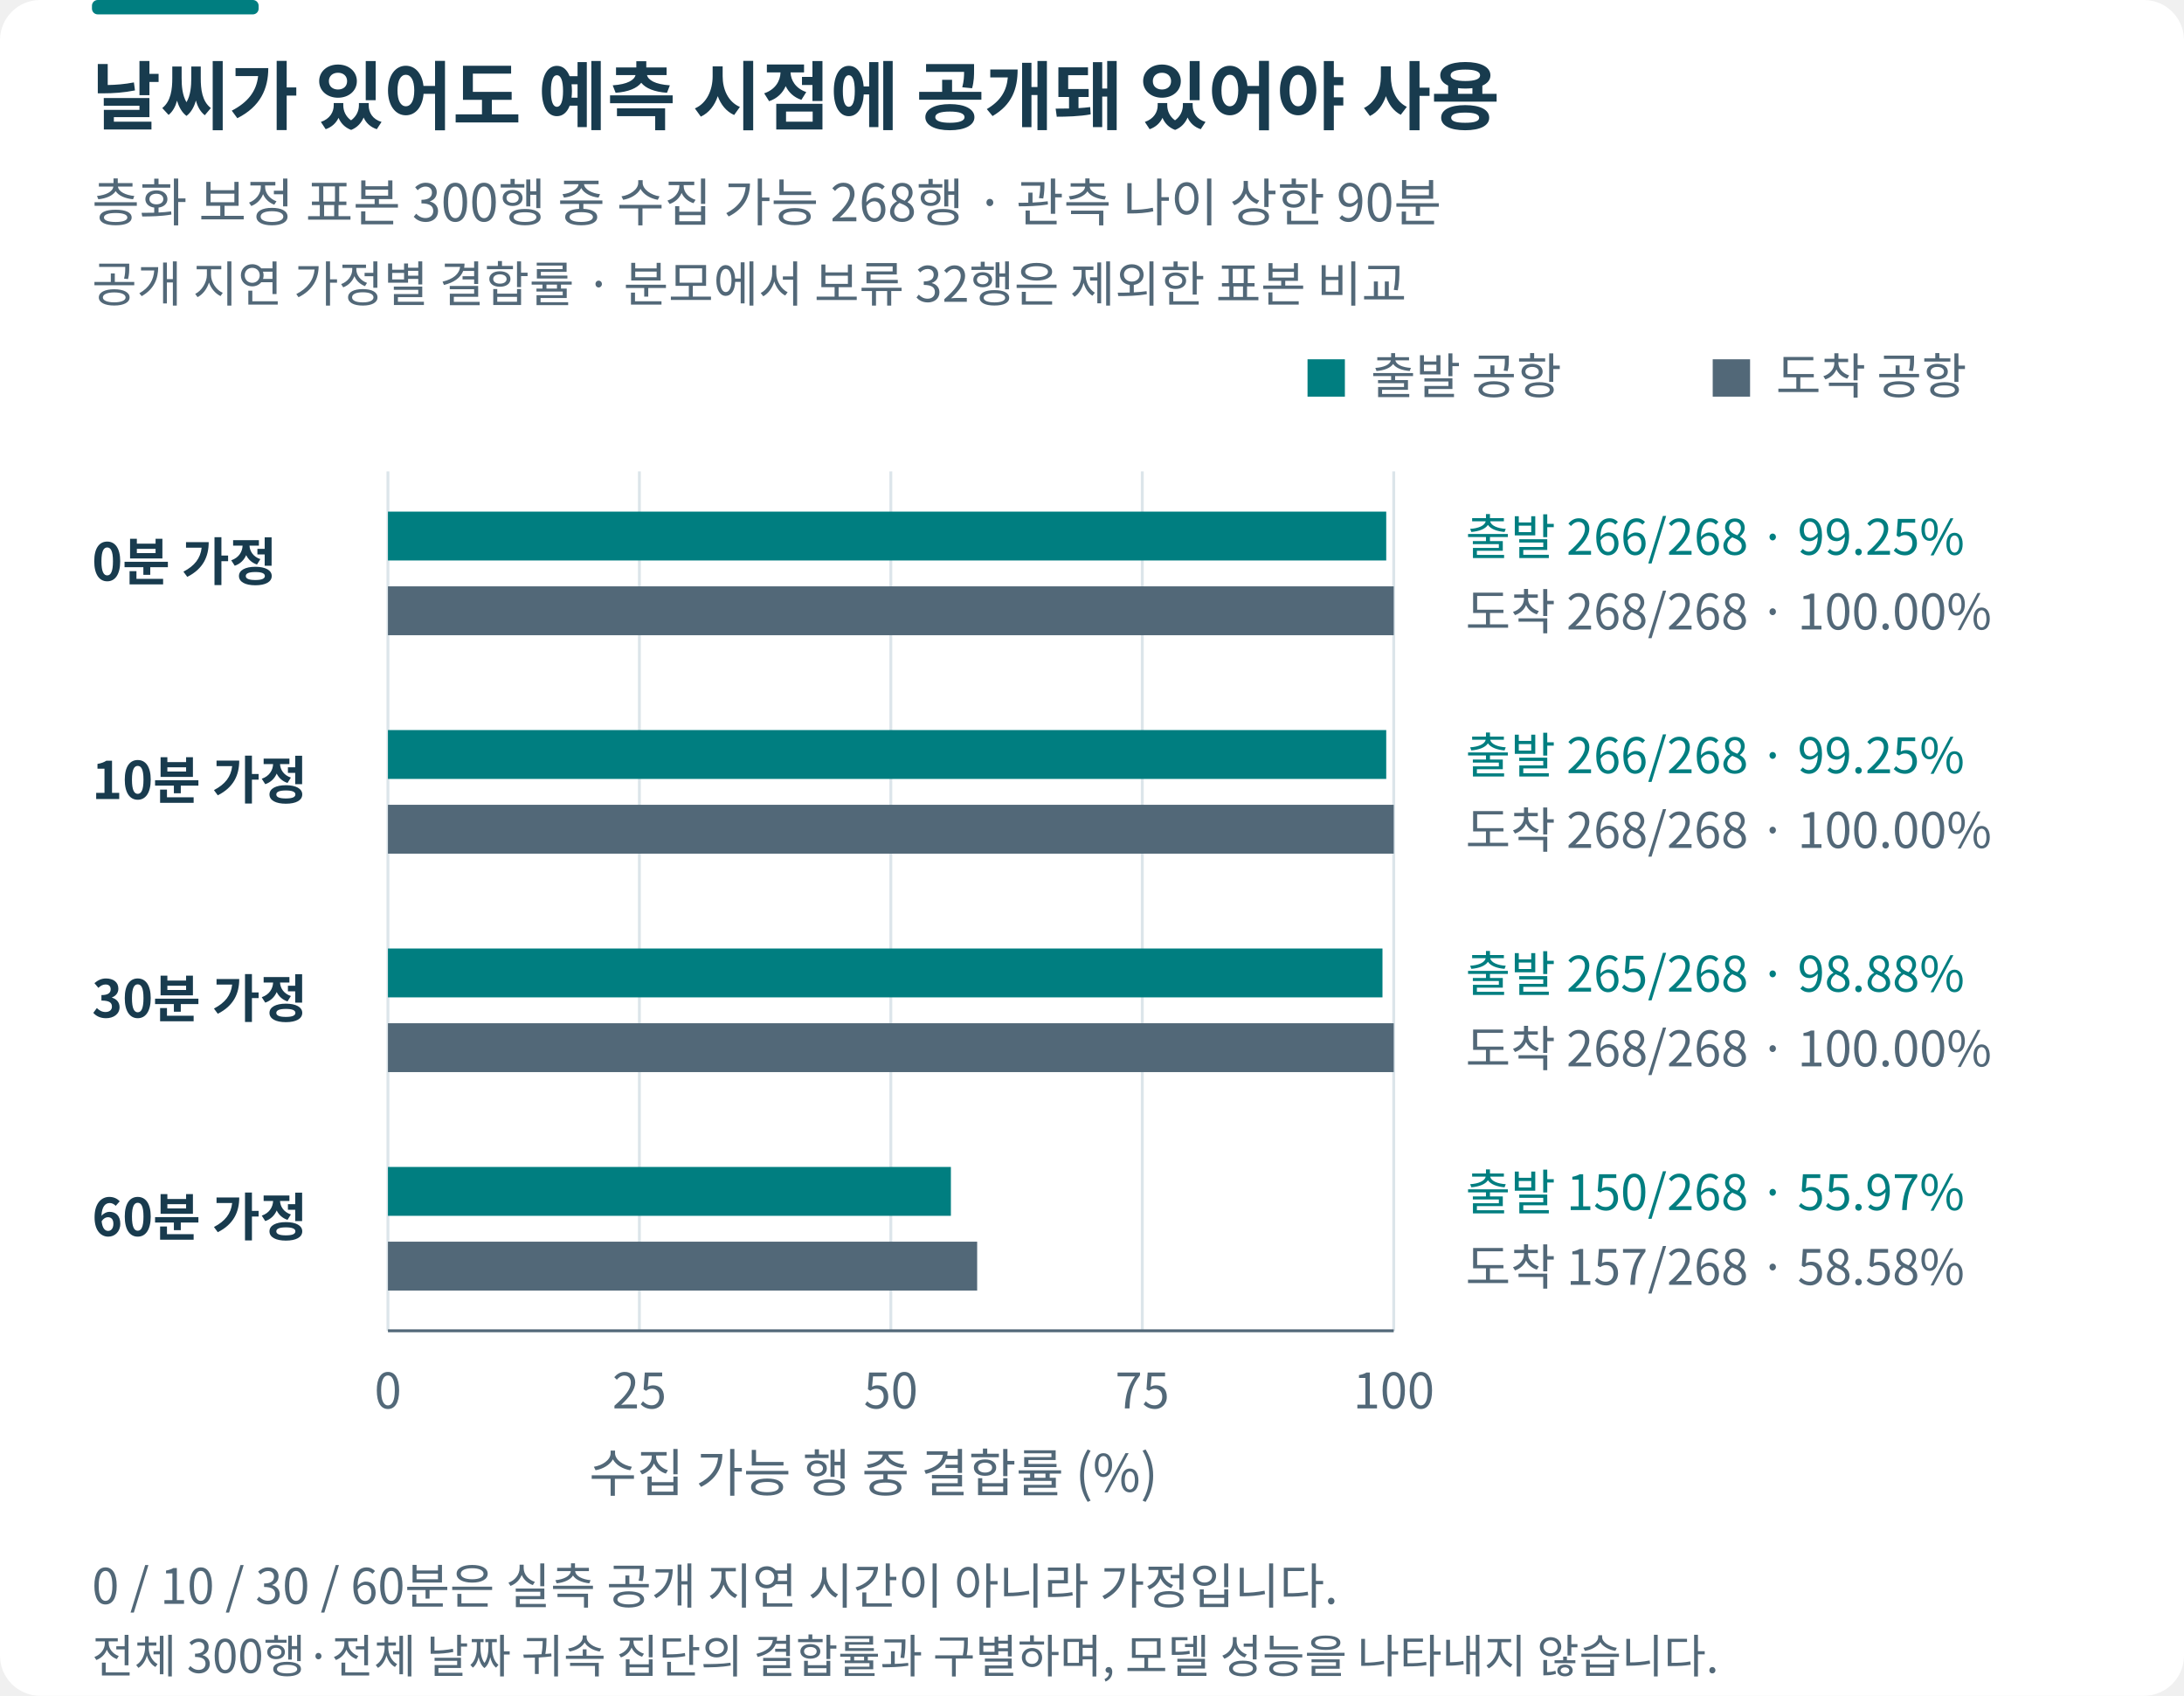
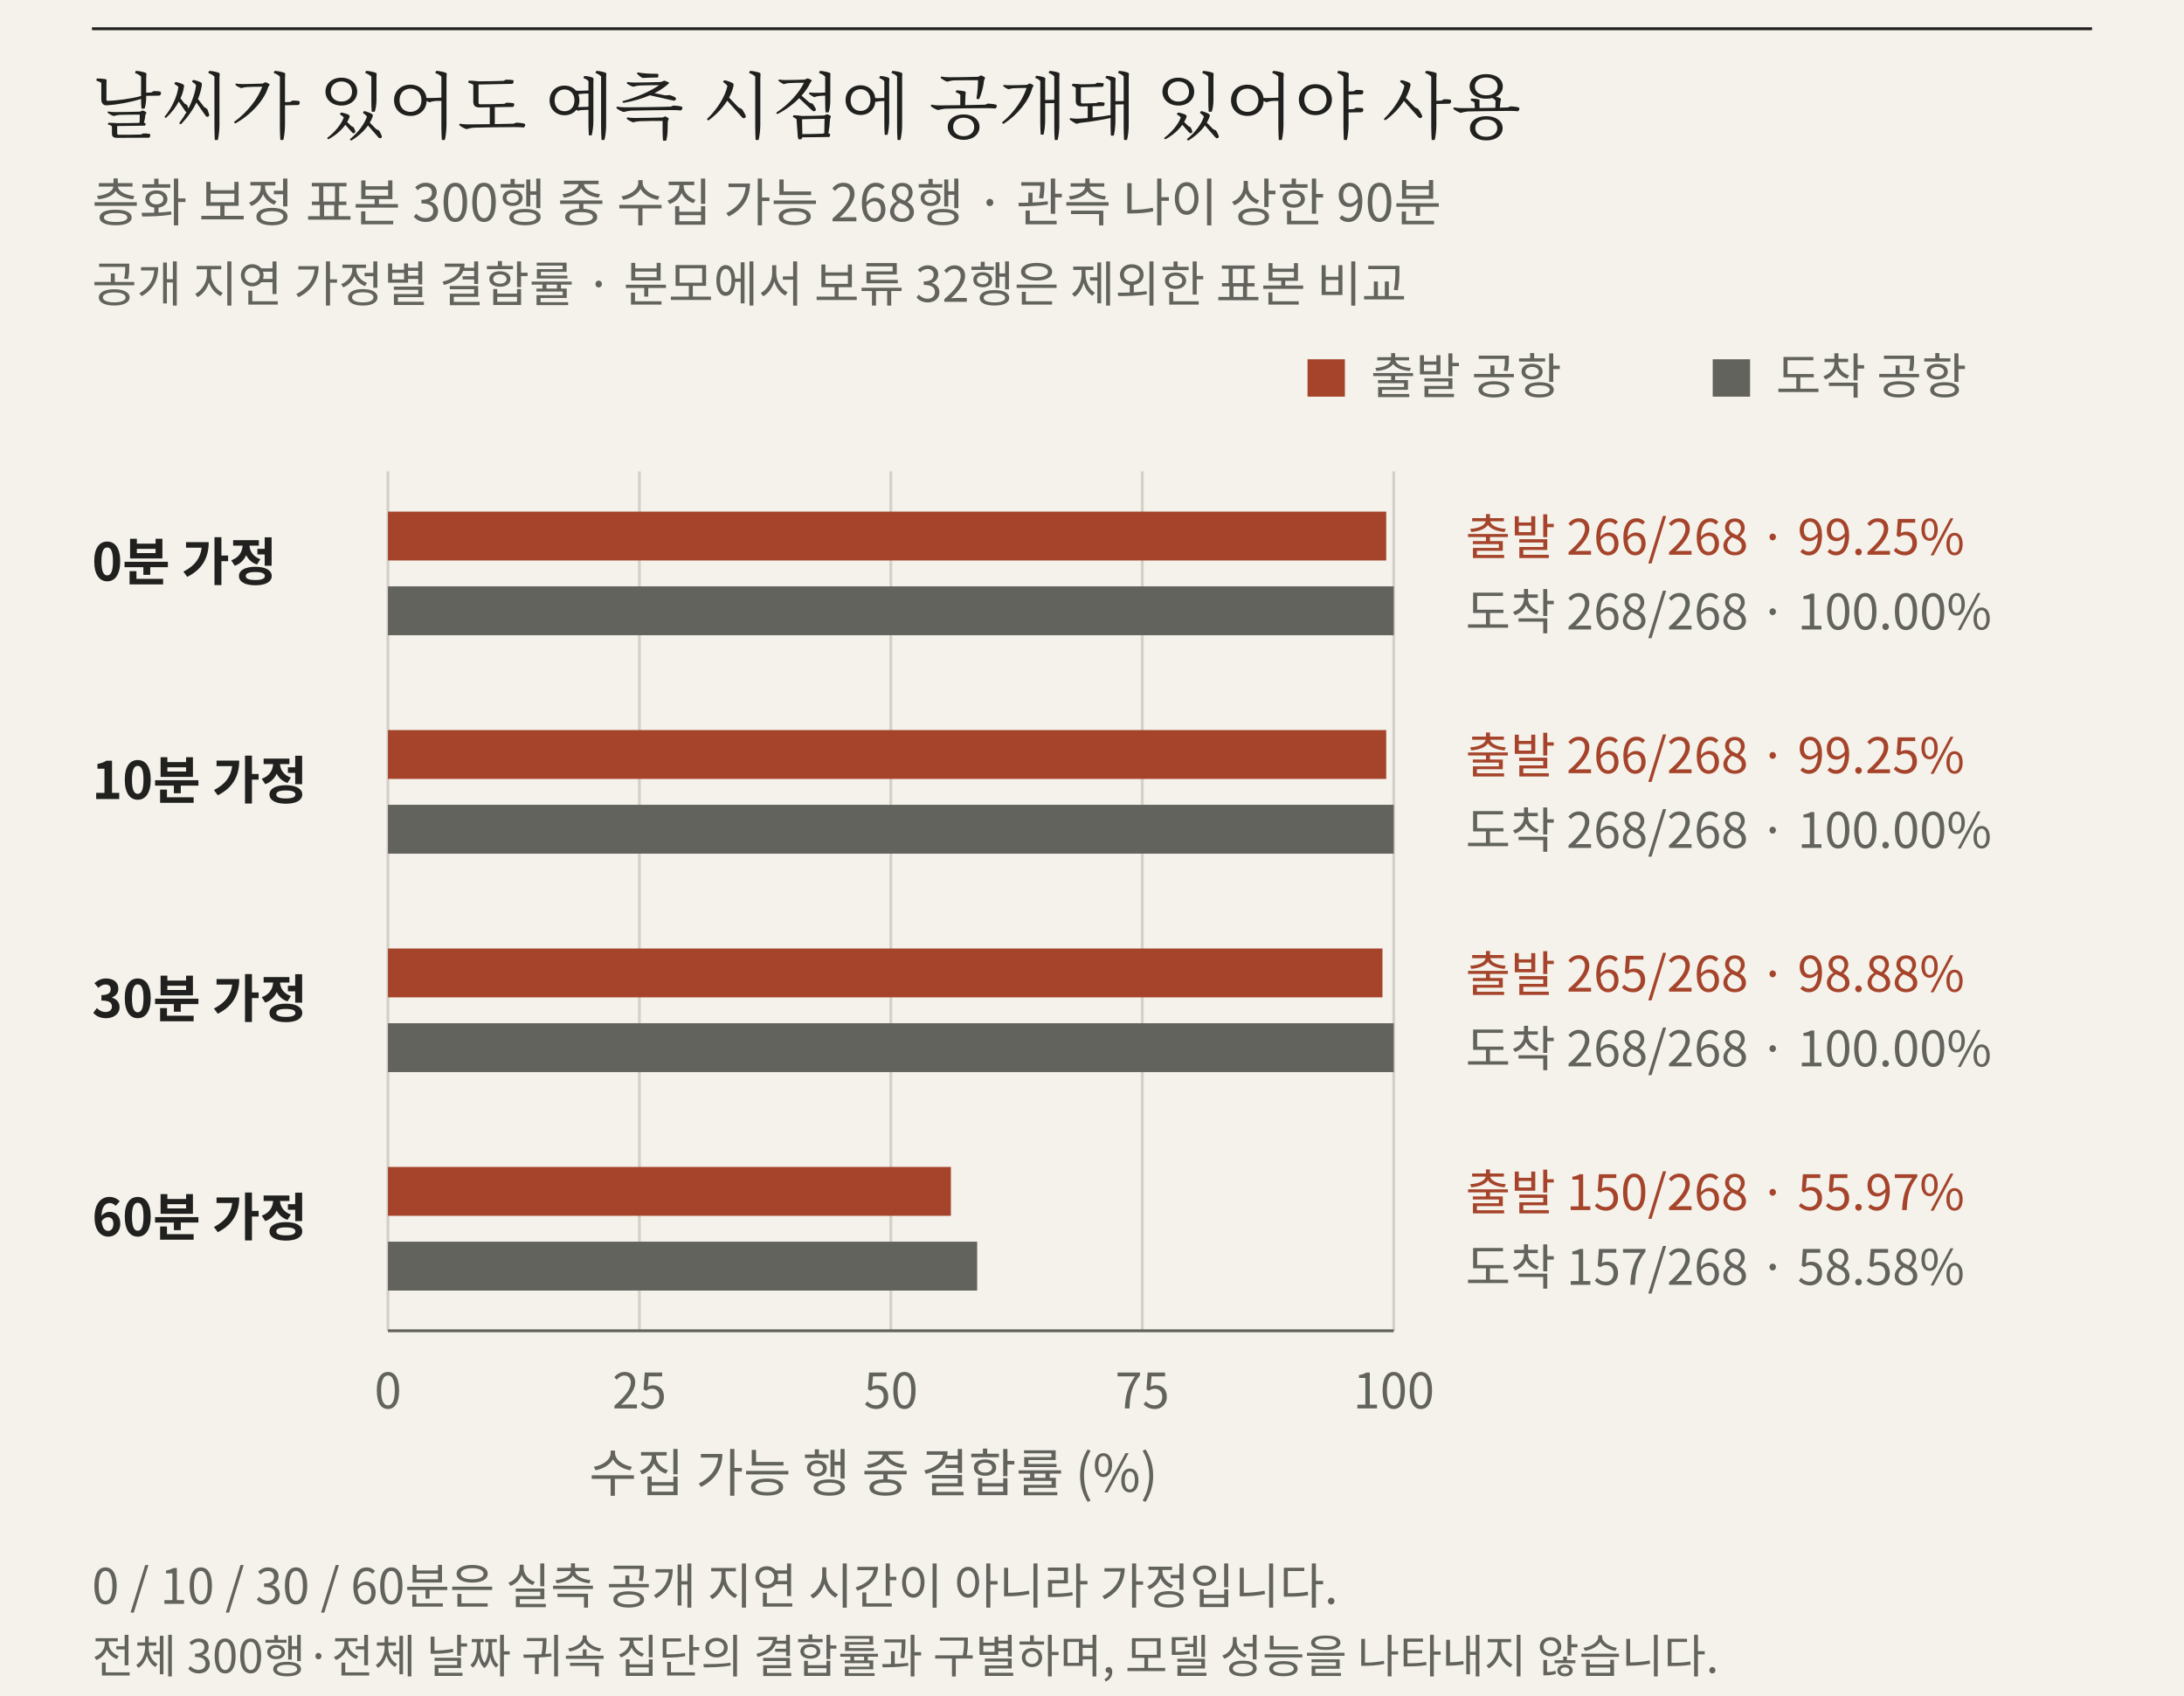
- <svg xmlns="http://www.w3.org/2000/svg" width="760" height="590" viewBox="0 0 760 590" role="img" aria-labelledby="title desc">
+ <svg xmlns="http://www.w3.org/2000/svg" width="1600" height="1242.105" viewBox="0 0 760 590" role="img" aria-labelledby="title desc">
  <style>text{font-family:"Noto Sans CJK KR","Malgun Gothic","Apple SD Gothic Neo",sans-serif;font-variant-numeric:tabular-nums}</style>
-   <rect width="760" height="590" rx="14" fill="#FFFFFF" />
-   <rect x="32" width="58" height="5" rx="2" fill="#007E80" />
-   <text x="32.000" y="43.000" font-size="26" fill="#183B4E" font-weight="700" text-anchor="start">날씨가 있어도 예측 시점에 공개돼 있어야 사용</text>
-   <text x="32.000" y="77.000" font-size="18" fill="#526878" font-weight="400" text-anchor="start">층화 보정 표본 300행 중 수집 가능 268행 · 관측 나이 상한 90분</text>
-   <text x="32.000" y="105.000" font-size="17" fill="#526878" font-weight="400" text-anchor="start">공개 지연 가정별 결합률 · 분모에서 보류 32행은 제외한 표본 비교</text>
-   <rect x="455.000" y="125.000" width="13.000" height="13.000" rx="0" fill="#007E80" />
-   <text x="477.000" y="137.000" font-size="17" fill="#526878" font-weight="400" text-anchor="start">출발 공항</text>
-   <rect x="596.000" y="125.000" width="13.000" height="13.000" rx="0" fill="#526878" />
-   <text x="618.000" y="137.000" font-size="17" fill="#526878" font-weight="400" text-anchor="start">도착 공항</text>
-   <line x1="135.000" y1="164.000" x2="135.000" y2="463.000" stroke="#DCE5EA" stroke-width="1" />
-   <text x="135.000" y="490.000" font-size="17" fill="#526878" font-weight="400" text-anchor="middle">0</text>
-   <line x1="222.500" y1="164.000" x2="222.500" y2="463.000" stroke="#DCE5EA" stroke-width="1" />
-   <text x="222.500" y="490.000" font-size="17" fill="#526878" font-weight="400" text-anchor="middle">25</text>
-   <line x1="310.000" y1="164.000" x2="310.000" y2="463.000" stroke="#DCE5EA" stroke-width="1" />
-   <text x="310.000" y="490.000" font-size="17" fill="#526878" font-weight="400" text-anchor="middle">50</text>
-   <line x1="397.500" y1="164.000" x2="397.500" y2="463.000" stroke="#DCE5EA" stroke-width="1" />
-   <text x="397.500" y="490.000" font-size="17" fill="#526878" font-weight="400" text-anchor="middle">75</text>
-   <line x1="485.000" y1="164.000" x2="485.000" y2="463.000" stroke="#DCE5EA" stroke-width="1" />
-   <text x="485.000" y="490.000" font-size="17" fill="#526878" font-weight="400" text-anchor="middle">100</text>
-   <text x="32.000" y="202.000" font-size="18" fill="#183B4E" font-weight="600" text-anchor="start">0분 가정</text>
-   <rect x="135.000" y="178.000" width="347.388" height="17.000" rx="0" fill="#007E80" />
-   <text x="510.000" y="193.000" font-size="17" fill="#007E80" font-weight="400" text-anchor="start">출발 266/268 · 99.25%</text>
-   <rect x="135.000" y="204.000" width="350.000" height="17.000" rx="0" fill="#526878" />
-   <text x="510.000" y="219.000" font-size="17" fill="#526878" font-weight="400" text-anchor="start">도착 268/268 · 100.00%</text>
-   <text x="32.000" y="278.000" font-size="18" fill="#183B4E" font-weight="600" text-anchor="start">10분 가정</text>
-   <rect x="135.000" y="254.000" width="347.388" height="17.000" rx="0" fill="#007E80" />
-   <text x="510.000" y="269.000" font-size="17" fill="#007E80" font-weight="400" text-anchor="start">출발 266/268 · 99.25%</text>
-   <rect x="135.000" y="280.000" width="350.000" height="17.000" rx="0" fill="#526878" />
-   <text x="510.000" y="295.000" font-size="17" fill="#526878" font-weight="400" text-anchor="start">도착 268/268 · 100.00%</text>
-   <text x="32.000" y="354.000" font-size="18" fill="#183B4E" font-weight="600" text-anchor="start">30분 가정</text>
-   <rect x="135.000" y="330.000" width="346.082" height="17.000" rx="0" fill="#007E80" />
-   <text x="510.000" y="345.000" font-size="17" fill="#007E80" font-weight="400" text-anchor="start">출발 265/268 · 98.88%</text>
-   <rect x="135.000" y="356.000" width="350.000" height="17.000" rx="0" fill="#526878" />
-   <text x="510.000" y="371.000" font-size="17" fill="#526878" font-weight="400" text-anchor="start">도착 268/268 · 100.00%</text>
-   <text x="32.000" y="430.000" font-size="18" fill="#183B4E" font-weight="600" text-anchor="start">60분 가정</text>
-   <rect x="135.000" y="406.000" width="195.896" height="17.000" rx="0" fill="#007E80" />
-   <text x="510.000" y="421.000" font-size="17" fill="#007E80" font-weight="400" text-anchor="start">출발 150/268 · 55.97%</text>
-   <rect x="135.000" y="432.000" width="205.037" height="17.000" rx="0" fill="#526878" />
-   <text x="510.000" y="447.000" font-size="17" fill="#526878" font-weight="400" text-anchor="start">도착 157/268 · 58.58%</text>
-   <line x1="135.000" y1="463.000" x2="485.000" y2="463.000" stroke="#526878" stroke-width="1" />
-   <text x="205.000" y="519.000" font-size="18" fill="#526878" font-weight="400" text-anchor="start">수집 가능 행 중 결합률 (%)</text>
-   <text x="32.000" y="558.000" font-size="17" fill="#526878" font-weight="400" text-anchor="start">0 / 10 / 30 / 60분은 실측 공개 지연 시간이 아니라 가정입니다.</text>
-   <text x="32.000" y="582.000" font-size="16" fill="#526878" font-weight="400" text-anchor="start">전체 300행·전체 날짜 귀속 집단의 결합률과 구별하며, 모델 성능을 나타내지 않습니다.</text>
+   <rect width="760" height="590" fill="#F5F2EB" />
+   <line x1="32" y1="10" x2="728" y2="10" stroke="#20201E" stroke-width="1" />
+   <text x="32.000" y="46.000" font-size="25" fill="#20201E" font-weight="500" text-anchor="start" style="font-family:Noto Serif CJK KR, Nanum Myeongjo, Batang, serif">날씨가 있어도 예측 시점에 공개돼 있어야 사용</text>
+   <text x="32.000" y="77.000" font-size="18" fill="#62635D" font-weight="400" text-anchor="start">층화 보정 표본 300행 중 수집 가능 268행 · 관측 나이 상한 90분</text>
+   <text x="32.000" y="105.000" font-size="17" fill="#62635D" font-weight="400" text-anchor="start">공개 지연 가정별 결합률 · 분모에서 보류 32행은 제외한 표본 비교</text>
+   <rect x="455.000" y="125.000" width="13.000" height="13.000" rx="0" fill="#A5442B" />
+   <text x="477.000" y="137.000" font-size="17" fill="#62635D" font-weight="400" text-anchor="start">출발 공항</text>
+   <rect x="596.000" y="125.000" width="13.000" height="13.000" rx="0" fill="#62635D" />
+   <text x="618.000" y="137.000" font-size="17" fill="#62635D" font-weight="400" text-anchor="start">도착 공항</text>
+   <line x1="135.000" y1="164.000" x2="135.000" y2="463.000" stroke="#D4D1C8" stroke-width="1" />
+   <text x="135.000" y="490.000" font-size="17" fill="#62635D" font-weight="400" text-anchor="middle">0</text>
+   <line x1="222.500" y1="164.000" x2="222.500" y2="463.000" stroke="#D4D1C8" stroke-width="1" />
+   <text x="222.500" y="490.000" font-size="17" fill="#62635D" font-weight="400" text-anchor="middle">25</text>
+   <line x1="310.000" y1="164.000" x2="310.000" y2="463.000" stroke="#D4D1C8" stroke-width="1" />
+   <text x="310.000" y="490.000" font-size="17" fill="#62635D" font-weight="400" text-anchor="middle">50</text>
+   <line x1="397.500" y1="164.000" x2="397.500" y2="463.000" stroke="#D4D1C8" stroke-width="1" />
+   <text x="397.500" y="490.000" font-size="17" fill="#62635D" font-weight="400" text-anchor="middle">75</text>
+   <line x1="485.000" y1="164.000" x2="485.000" y2="463.000" stroke="#D4D1C8" stroke-width="1" />
+   <text x="485.000" y="490.000" font-size="17" fill="#62635D" font-weight="400" text-anchor="middle">100</text>
+   <text x="32.000" y="202.000" font-size="18" fill="#20201E" font-weight="600" text-anchor="start">0분 가정</text>
+   <rect x="135.000" y="178.000" width="347.388" height="17.000" rx="0" fill="#A5442B" />
+   <text x="510.000" y="193.000" font-size="17" fill="#A5442B" font-weight="400" text-anchor="start">출발 266/268 · 99.25%</text>
+   <rect x="135.000" y="204.000" width="350.000" height="17.000" rx="0" fill="#62635D" />
+   <text x="510.000" y="219.000" font-size="17" fill="#62635D" font-weight="400" text-anchor="start">도착 268/268 · 100.00%</text>
+   <text x="32.000" y="278.000" font-size="18" fill="#20201E" font-weight="600" text-anchor="start">10분 가정</text>
+   <rect x="135.000" y="254.000" width="347.388" height="17.000" rx="0" fill="#A5442B" />
+   <text x="510.000" y="269.000" font-size="17" fill="#A5442B" font-weight="400" text-anchor="start">출발 266/268 · 99.25%</text>
+   <rect x="135.000" y="280.000" width="350.000" height="17.000" rx="0" fill="#62635D" />
+   <text x="510.000" y="295.000" font-size="17" fill="#62635D" font-weight="400" text-anchor="start">도착 268/268 · 100.00%</text>
+   <text x="32.000" y="354.000" font-size="18" fill="#20201E" font-weight="600" text-anchor="start">30분 가정</text>
+   <rect x="135.000" y="330.000" width="346.082" height="17.000" rx="0" fill="#A5442B" />
+   <text x="510.000" y="345.000" font-size="17" fill="#A5442B" font-weight="400" text-anchor="start">출발 265/268 · 98.88%</text>
+   <rect x="135.000" y="356.000" width="350.000" height="17.000" rx="0" fill="#62635D" />
+   <text x="510.000" y="371.000" font-size="17" fill="#62635D" font-weight="400" text-anchor="start">도착 268/268 · 100.00%</text>
+   <text x="32.000" y="430.000" font-size="18" fill="#20201E" font-weight="600" text-anchor="start">60분 가정</text>
+   <rect x="135.000" y="406.000" width="195.896" height="17.000" rx="0" fill="#A5442B" />
+   <text x="510.000" y="421.000" font-size="17" fill="#A5442B" font-weight="400" text-anchor="start">출발 150/268 · 55.97%</text>
+   <rect x="135.000" y="432.000" width="205.037" height="17.000" rx="0" fill="#62635D" />
+   <text x="510.000" y="447.000" font-size="17" fill="#62635D" font-weight="400" text-anchor="start">도착 157/268 · 58.58%</text>
+   <line x1="135.000" y1="463.000" x2="485.000" y2="463.000" stroke="#62635D" stroke-width="1" />
+   <text x="205.000" y="519.000" font-size="18" fill="#62635D" font-weight="400" text-anchor="start">수집 가능 행 중 결합률 (%)</text>
+   <text x="32.000" y="558.000" font-size="17" fill="#62635D" font-weight="400" text-anchor="start">0 / 10 / 30 / 60분은 실측 공개 지연 시간이 아니라 가정입니다.</text>
+   <text x="32.000" y="582.000" font-size="16" fill="#62635D" font-weight="400" text-anchor="start">전체 300행·전체 날짜 귀속 집단의 결합률과 구별하며, 모델 성능을 나타내지 않습니다.</text>
</svg>
